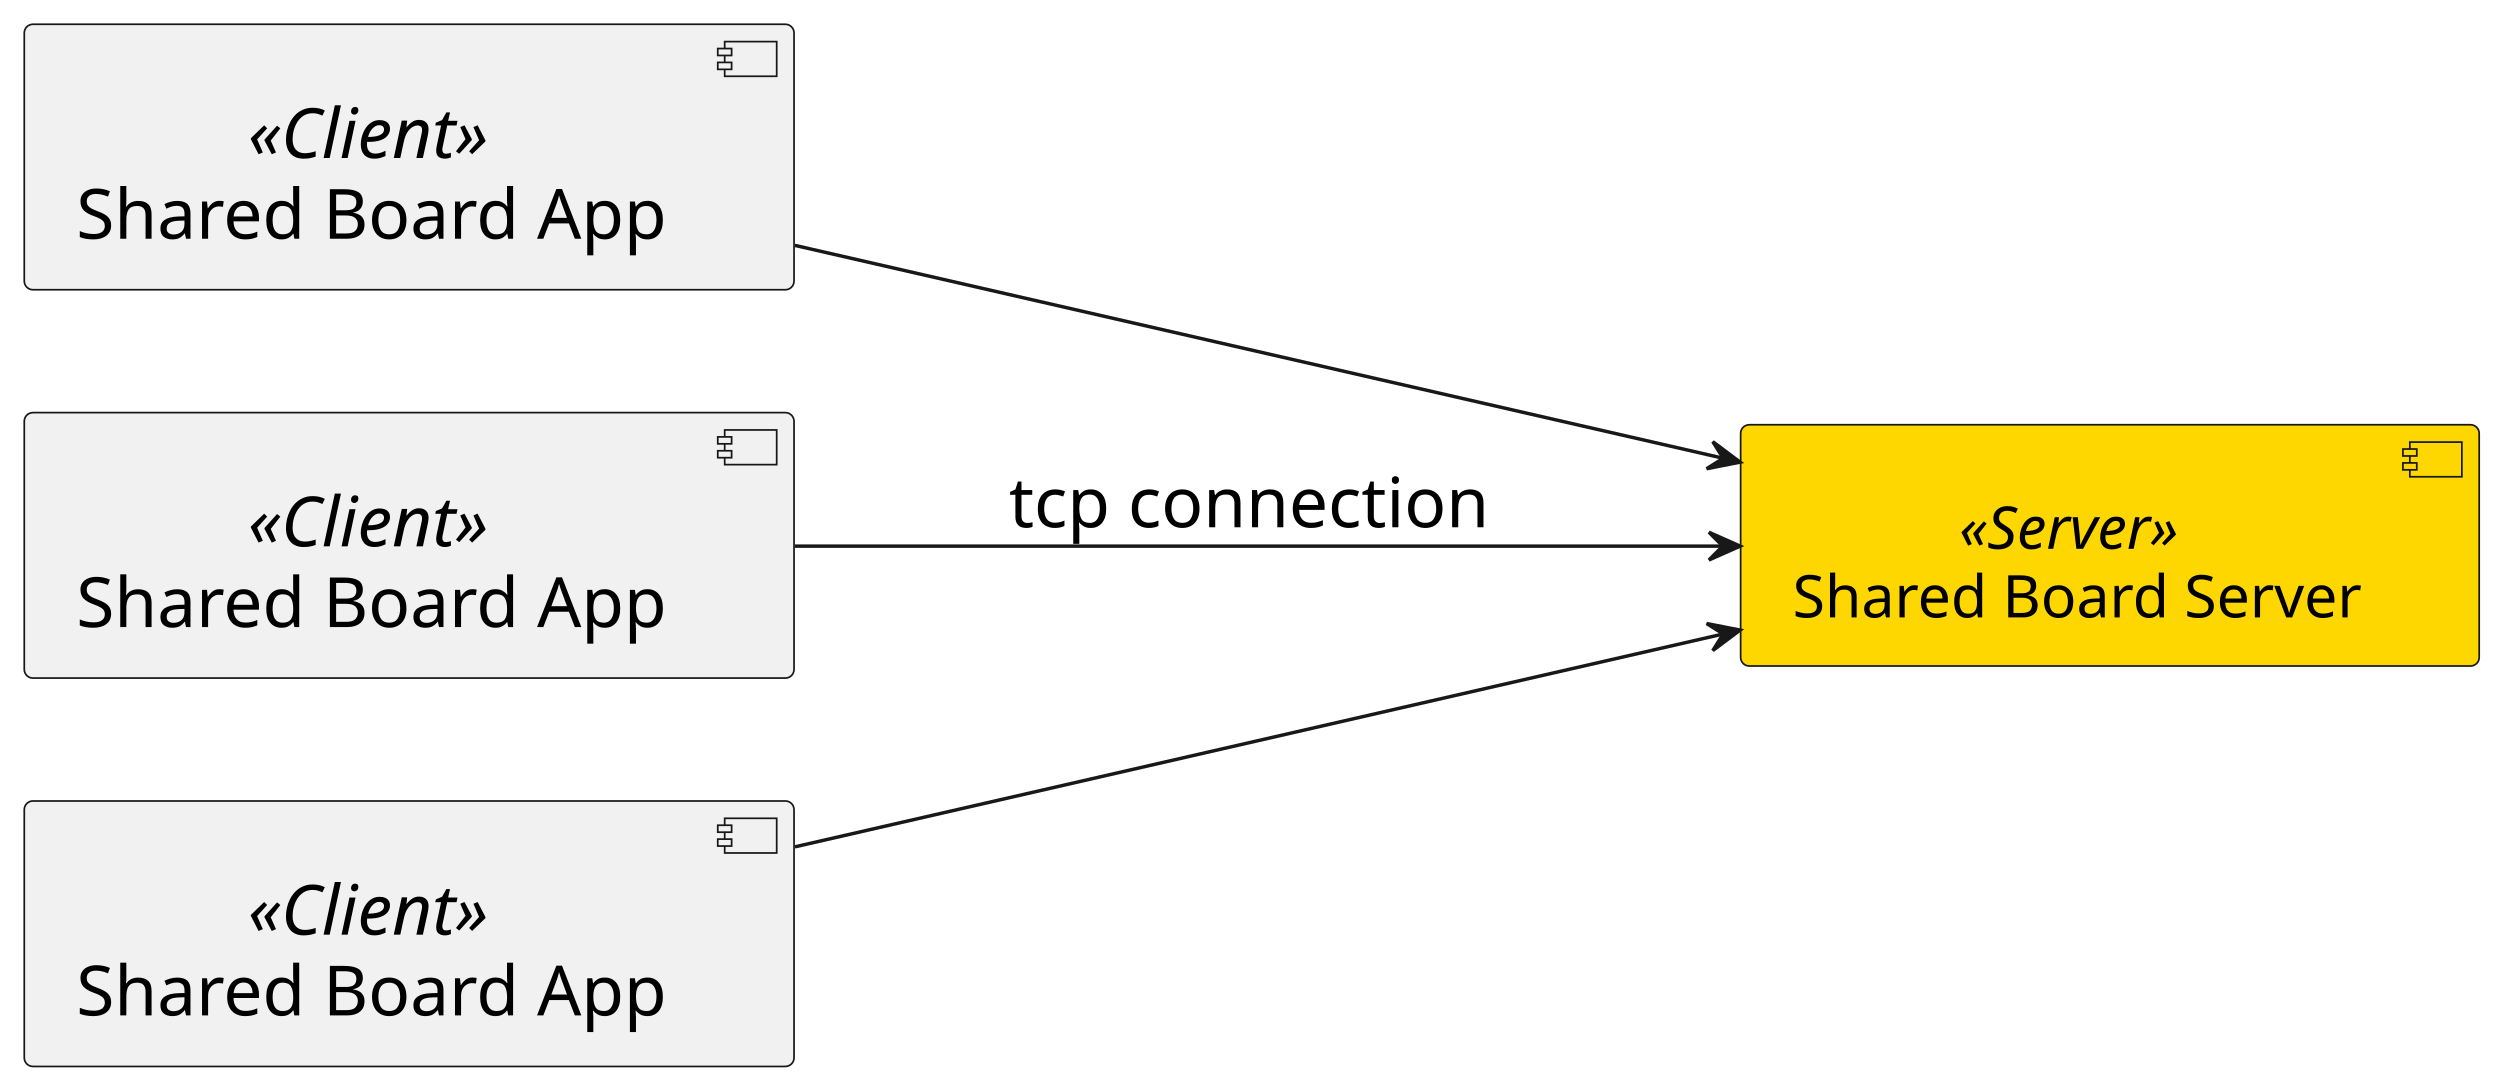
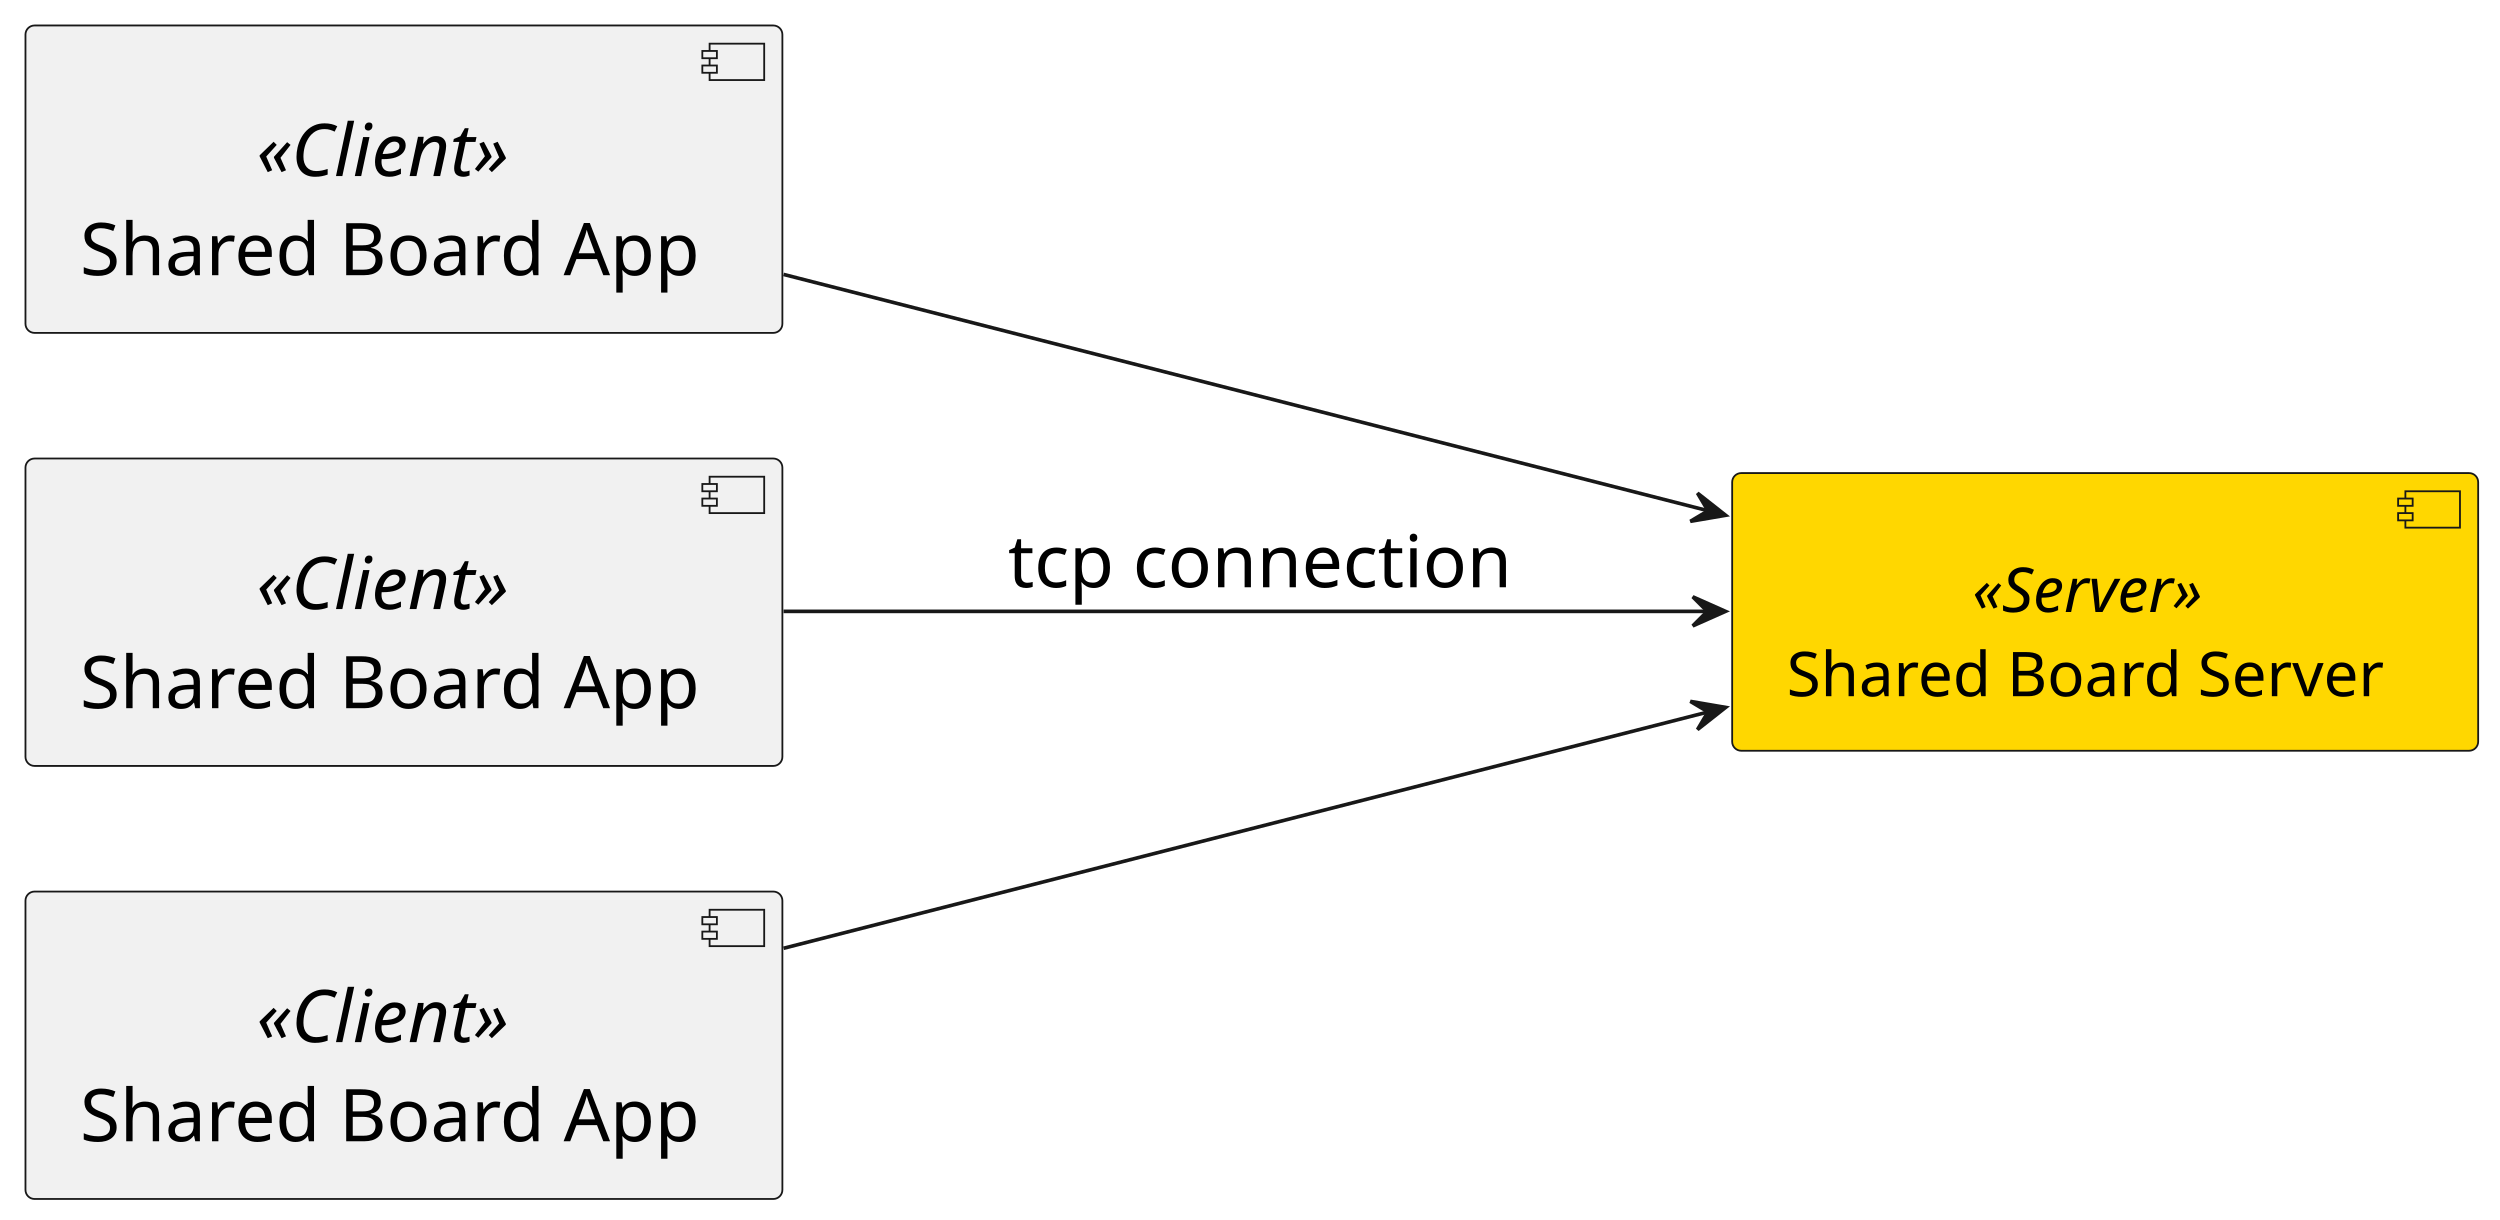
- <svg xmlns="http://www.w3.org/2000/svg" contentStyleType="text/css" height="313px" preserveAspectRatio="none" style="width:721px;height:313px;background:#FFFFFF;" version="1.1" viewBox="0 0 721 313" width="721px" zoomAndPan="magnify">
+ <svg xmlns="http://www.w3.org/2000/svg" contentStyleType="text/css" height="335px" preserveAspectRatio="none" style="width:687px;height:335px;background:#FFFFFF;" version="1.1" viewBox="0 0 687 335" width="687px" zoomAndPan="magnify">
  <defs />
  <g>
    <g id="elem_app1">
-       <rect fill="#F1F1F1" height="76.562" rx="2.5" ry="2.5" style="stroke:#181818;stroke-width:0.5;" width="222" x="7" y="7" />
-       <rect fill="#F1F1F1" height="10" style="stroke:#181818;stroke-width:0.5;" width="15" x="209" y="12" />
-       <rect fill="#F1F1F1" height="2" style="stroke:#181818;stroke-width:0.5;" width="4" x="207" y="14" />
-       <rect fill="#F1F1F1" height="2" style="stroke:#181818;stroke-width:0.5;" width="4" x="207" y="18" />
-       <text fill="#000000" font-family="sans-serif" font-size="20" font-style="italic" lengthAdjust="spacing" textLength="83" x="71.5" y="45.565">«Client»</text>
-       <text fill="#000000" font-family="sans-serif" font-size="20" lengthAdjust="spacing" textLength="182" x="22" y="68.846">Shared Board App</text>
+       <rect fill="#F1F1F1" height="84.48" rx="2.5" ry="2.5" style="stroke:#181818;stroke-width:0.5;" width="208" x="7" y="7" />
+       <rect fill="#F1F1F1" height="10" style="stroke:#181818;stroke-width:0.5;" width="15" x="195" y="12" />
+       <rect fill="#F1F1F1" height="2" style="stroke:#181818;stroke-width:0.5;" width="4" x="193" y="14" />
+       <rect fill="#F1F1F1" height="2" style="stroke:#181818;stroke-width:0.5;" width="4" x="193" y="18" />
+       <text fill="#000000" font-family="sans-serif" font-size="20" font-style="italic" lengthAdjust="spacing" textLength="71" x="70.5" y="48.38">«Client»</text>
+       <text fill="#000000" font-family="sans-serif" font-size="20" lengthAdjust="spacing" textLength="168" x="22" y="75.62">Shared Board App</text>
    </g>
    <g id="elem_app2">
-       <rect fill="#F1F1F1" height="76.562" rx="2.5" ry="2.5" style="stroke:#181818;stroke-width:0.5;" width="222" x="7" y="119" />
-       <rect fill="#F1F1F1" height="10" style="stroke:#181818;stroke-width:0.5;" width="15" x="209" y="124" />
-       <rect fill="#F1F1F1" height="2" style="stroke:#181818;stroke-width:0.5;" width="4" x="207" y="126" />
-       <rect fill="#F1F1F1" height="2" style="stroke:#181818;stroke-width:0.5;" width="4" x="207" y="130" />
-       <text fill="#000000" font-family="sans-serif" font-size="20" font-style="italic" lengthAdjust="spacing" textLength="83" x="71.5" y="157.565">«Client»</text>
-       <text fill="#000000" font-family="sans-serif" font-size="20" lengthAdjust="spacing" textLength="182" x="22" y="180.846">Shared Board App</text>
+       <rect fill="#F1F1F1" height="84.48" rx="2.5" ry="2.5" style="stroke:#181818;stroke-width:0.5;" width="208" x="7" y="126" />
+       <rect fill="#F1F1F1" height="10" style="stroke:#181818;stroke-width:0.5;" width="15" x="195" y="131" />
+       <rect fill="#F1F1F1" height="2" style="stroke:#181818;stroke-width:0.5;" width="4" x="193" y="133" />
+       <rect fill="#F1F1F1" height="2" style="stroke:#181818;stroke-width:0.5;" width="4" x="193" y="137" />
+       <text fill="#000000" font-family="sans-serif" font-size="20" font-style="italic" lengthAdjust="spacing" textLength="71" x="70.5" y="167.38">«Client»</text>
+       <text fill="#000000" font-family="sans-serif" font-size="20" lengthAdjust="spacing" textLength="168" x="22" y="194.62">Shared Board App</text>
    </g>
    <g id="elem_app3">
-       <rect fill="#F1F1F1" height="76.562" rx="2.5" ry="2.5" style="stroke:#181818;stroke-width:0.5;" width="222" x="7" y="231" />
-       <rect fill="#F1F1F1" height="10" style="stroke:#181818;stroke-width:0.5;" width="15" x="209" y="236" />
-       <rect fill="#F1F1F1" height="2" style="stroke:#181818;stroke-width:0.5;" width="4" x="207" y="238" />
-       <rect fill="#F1F1F1" height="2" style="stroke:#181818;stroke-width:0.5;" width="4" x="207" y="242" />
-       <text fill="#000000" font-family="sans-serif" font-size="20" font-style="italic" lengthAdjust="spacing" textLength="83" x="71.5" y="269.565">«Client»</text>
-       <text fill="#000000" font-family="sans-serif" font-size="20" lengthAdjust="spacing" textLength="182" x="22" y="292.846">Shared Board App</text>
+       <rect fill="#F1F1F1" height="84.48" rx="2.5" ry="2.5" style="stroke:#181818;stroke-width:0.5;" width="208" x="7" y="245" />
+       <rect fill="#F1F1F1" height="10" style="stroke:#181818;stroke-width:0.5;" width="15" x="195" y="250" />
+       <rect fill="#F1F1F1" height="2" style="stroke:#181818;stroke-width:0.5;" width="4" x="193" y="252" />
+       <rect fill="#F1F1F1" height="2" style="stroke:#181818;stroke-width:0.5;" width="4" x="193" y="256" />
+       <text fill="#000000" font-family="sans-serif" font-size="20" font-style="italic" lengthAdjust="spacing" textLength="71" x="70.5" y="286.38">«Client»</text>
+       <text fill="#000000" font-family="sans-serif" font-size="20" lengthAdjust="spacing" textLength="168" x="22" y="313.62">Shared Board App</text>
    </g>
    <g id="elem_server">
-       <rect fill="#FFD700" height="69.578" rx="2.5" ry="2.5" style="stroke:#181818;stroke-width:0.5;" width="213" x="502" y="122.5" />
-       <rect fill="#FFD700" height="10" style="stroke:#181818;stroke-width:0.5;" width="15" x="695" y="127.5" />
-       <rect fill="#FFD700" height="2" style="stroke:#181818;stroke-width:0.5;" width="4" x="693" y="129.5" />
-       <rect fill="#FFD700" height="2" style="stroke:#181818;stroke-width:0.5;" width="4" x="693" y="133.5" />
-       <text fill="#000000" font-family="sans-serif" font-size="17" font-style="italic" lengthAdjust="spacing" textLength="77" x="565" y="158.28">«Server»</text>
-       <text fill="#000000" font-family="sans-serif" font-size="17" lengthAdjust="spacing" textLength="173" x="517" y="178.069">Shared Board Server</text>
+       <rect fill="#FFD700" height="76.308" rx="2.5" ry="2.5" style="stroke:#181818;stroke-width:0.5;" width="205" x="476" y="130" />
+       <rect fill="#FFD700" height="10" style="stroke:#181818;stroke-width:0.5;" width="15" x="661" y="135" />
+       <rect fill="#FFD700" height="2" style="stroke:#181818;stroke-width:0.5;" width="4" x="659" y="137" />
+       <rect fill="#FFD700" height="2" style="stroke:#181818;stroke-width:0.5;" width="4" x="659" y="141" />
+       <text fill="#000000" font-family="sans-serif" font-size="17" font-style="italic" lengthAdjust="spacing" textLength="63" x="542" y="168.173">«Server»</text>
+       <text fill="#000000" font-family="sans-serif" font-size="17" lengthAdjust="spacing" textLength="165" x="491" y="191.327">Shared Board Server</text>
    </g>
    <g id="link_app1_server">
-       <path d="M229.24,70.77 C309.09,89.08 416.62,113.74 496.62,132.08 " fill="none" id="app1-to-server" style="stroke:#181818;stroke-width:1.0;" />
-       <polygon fill="#181818" points="501.85,133.28,493.965,127.379,496.975,132.168,492.186,135.179,501.85,133.28" style="stroke:#181818;stroke-width:1.0;" />
+       <path d="M215.31,75.41 C290.88,94.73 393.15,120.87 469.75,140.45 " fill="none" id="app1-to-server" style="stroke:#181818;stroke-width:1.0;" />
+       <polygon fill="#181818" points="474.21,141.6,466.47,135.51,469.363,140.37,464.503,143.264,474.21,141.6" style="stroke:#181818;stroke-width:1.0;" />
    </g>
    <g id="link_app2_server">
-       <path d="M229.24,157.5 C309.09,157.5 416.62,157.5 496.62,157.5 " fill="none" id="app2-to-server" style="stroke:#181818;stroke-width:1.0;" />
-       <polygon fill="#181818" points="501.85,157.5,492.85,153.5,496.85,157.5,492.85,161.5,501.85,157.5" style="stroke:#181818;stroke-width:1.0;" />
-       <text fill="#000000" font-family="sans-serif" font-size="20" lengthAdjust="spacing" textLength="149" x="291" y="152.065">tcp connection</text>
+       <path d="M215.31,168 C290.73,168 392.74,168 469.29,168 " fill="none" id="app2-to-server" style="stroke:#181818;stroke-width:1.0;" />
+       <polygon fill="#181818" points="474.17,168,465.17,164,469.17,168,465.17,172,474.17,168" style="stroke:#181818;stroke-width:1.0;" />
+       <text fill="#000000" font-family="sans-serif" font-size="20" lengthAdjust="spacing" textLength="137" x="277" y="161.38">tcp connection</text>
    </g>
    <g id="link_app3_server">
-       <path d="M229.24,244.23 C309.09,225.92 416.62,201.26 496.62,182.92 " fill="none" id="app3-to-server" style="stroke:#181818;stroke-width:1.0;" />
-       <polygon fill="#181818" points="501.85,181.72,492.186,179.821,496.975,182.832,493.965,187.621,501.85,181.72" style="stroke:#181818;stroke-width:1.0;" />
+       <path d="M215.31,260.59 C290.88,241.27 393.15,215.13 469.75,195.55 " fill="none" id="app3-to-server" style="stroke:#181818;stroke-width:1.0;" />
+       <polygon fill="#181818" points="474.21,194.4,464.503,192.736,469.363,195.63,466.47,200.49,474.21,194.4" style="stroke:#181818;stroke-width:1.0;" />
    </g>
  </g>
</svg>
